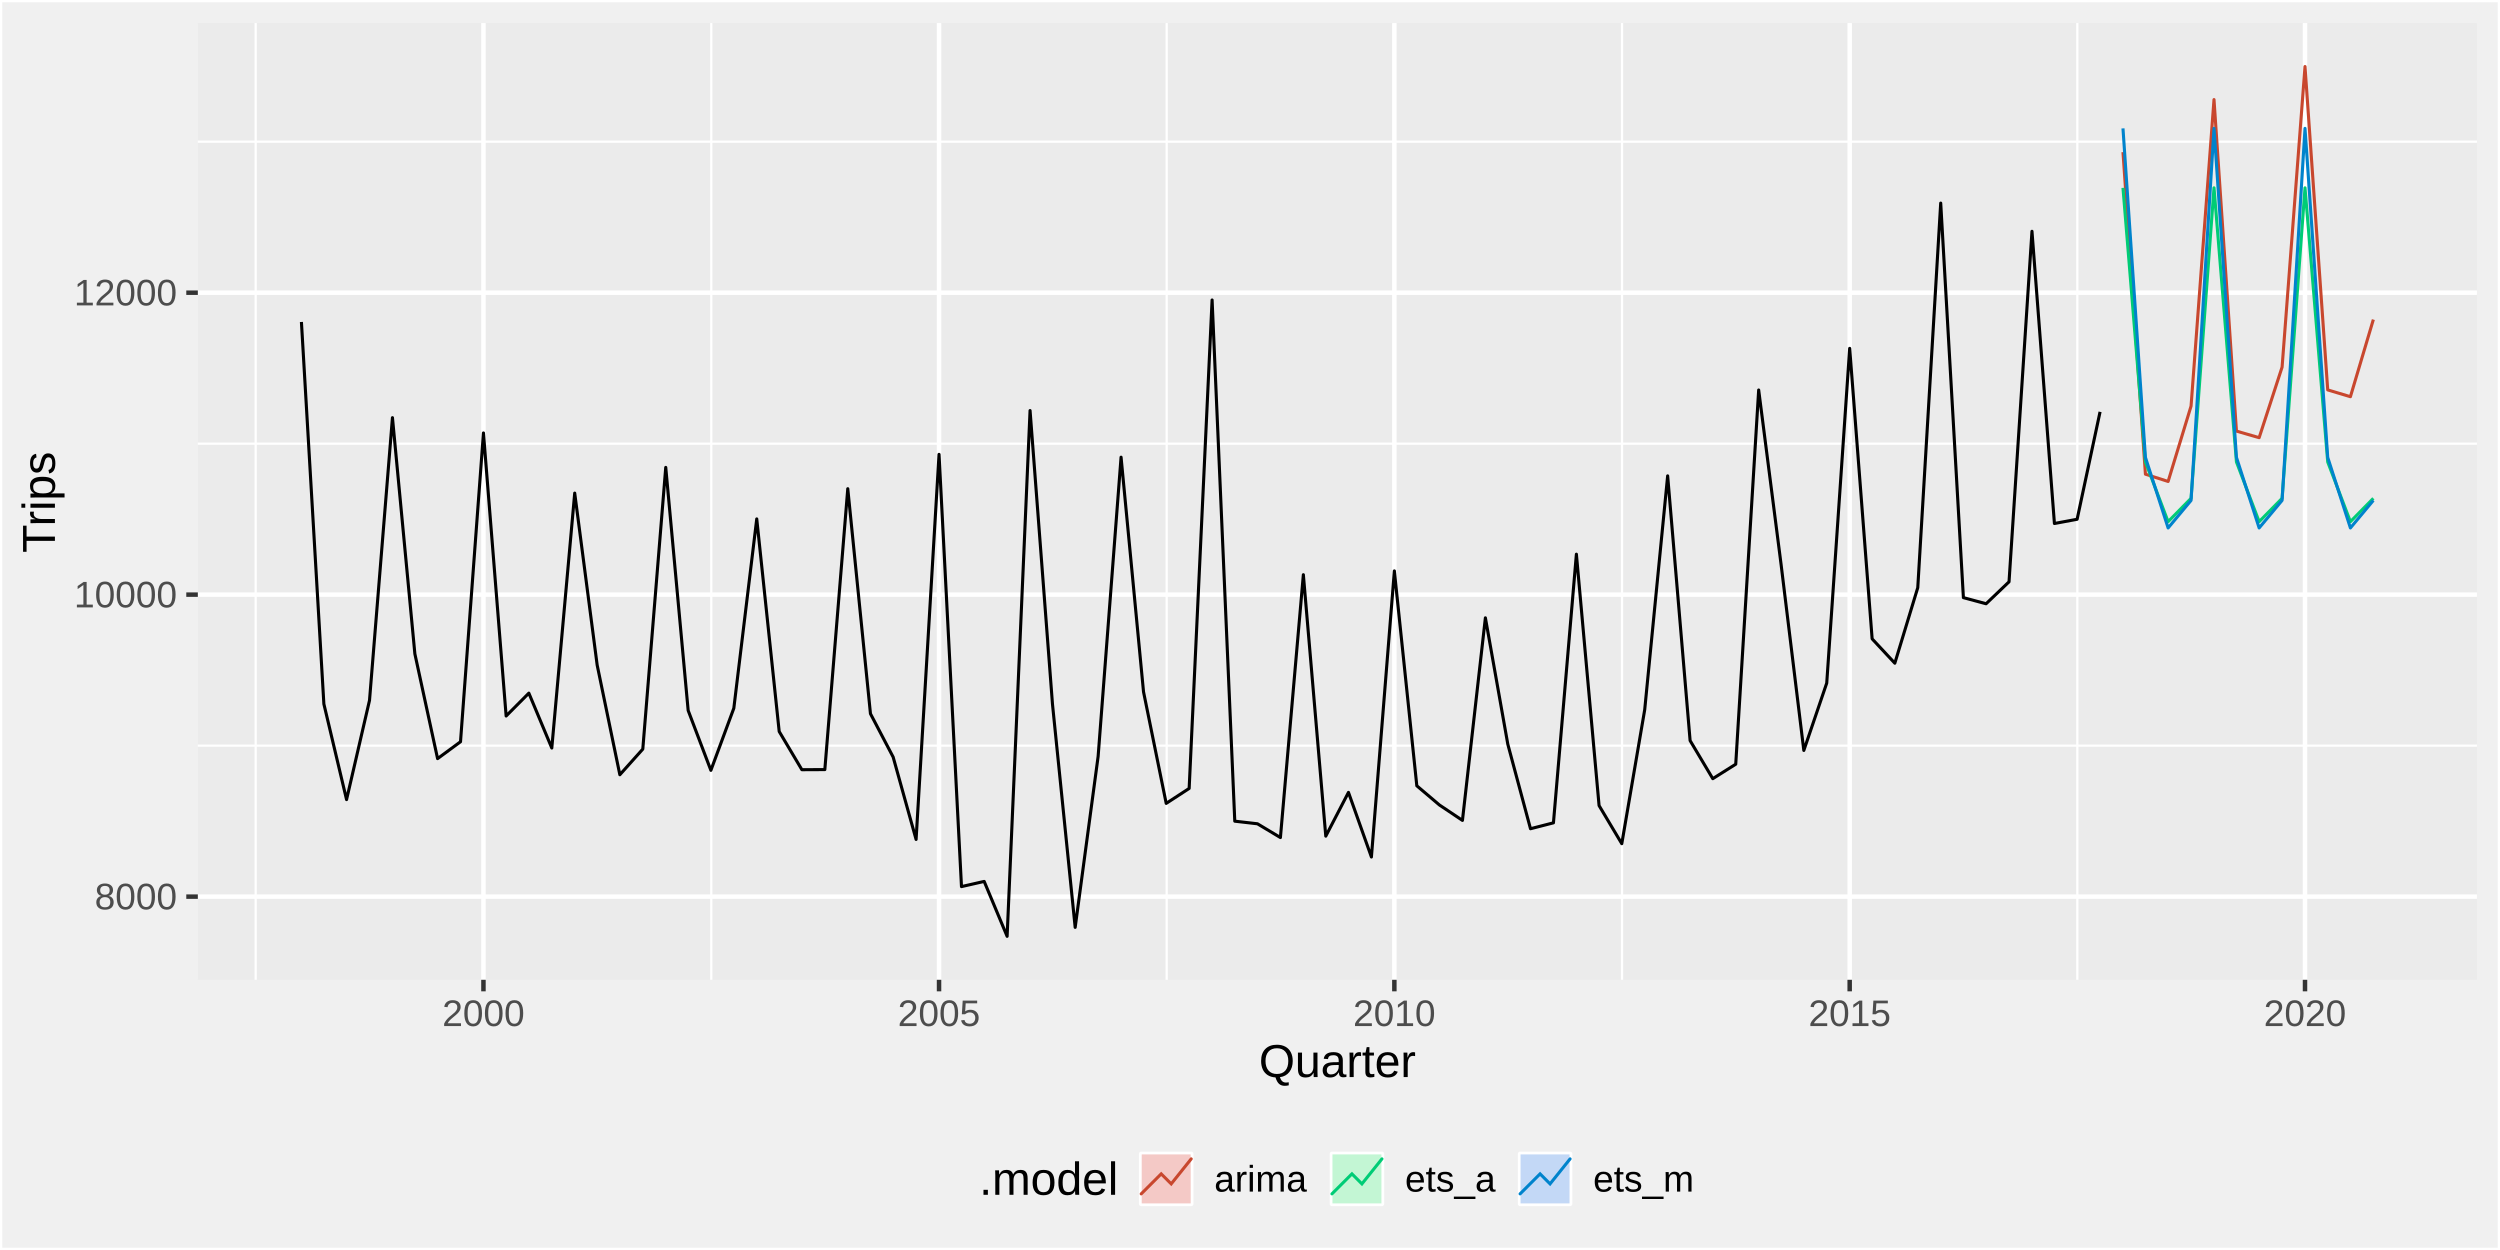
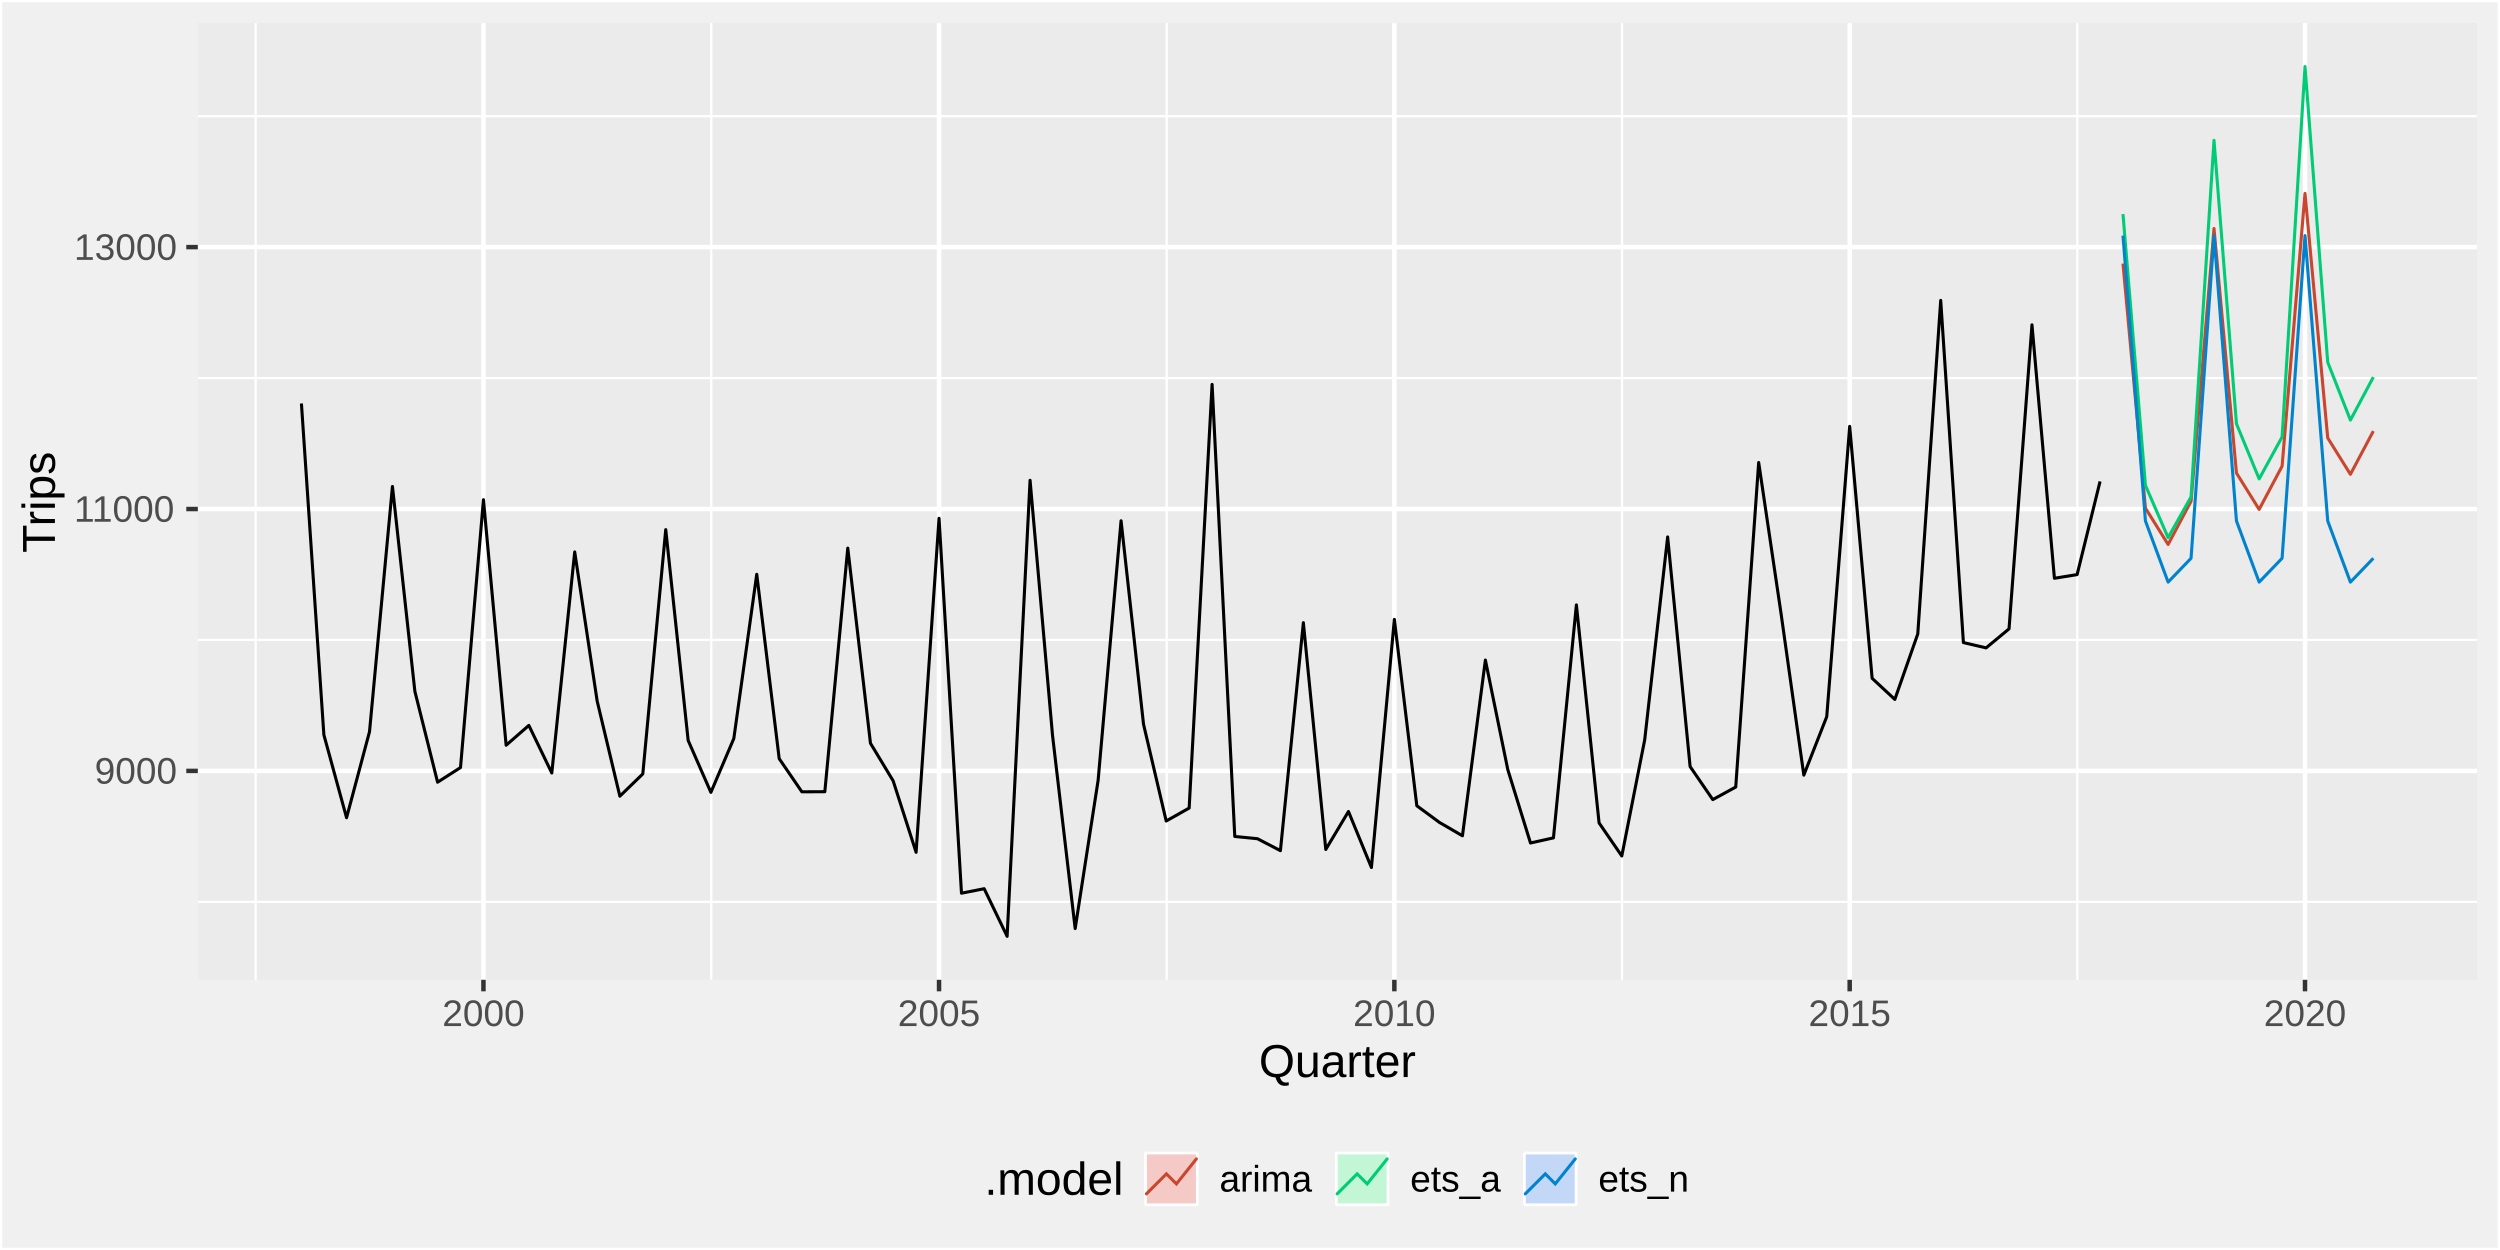
<svg xmlns="http://www.w3.org/2000/svg" viewBox="0 0 864.00 432.00">
  <defs>
    <style type="text/css">
    line, polyline, path, rect, circle {
      fill: none;
      stroke: #000000;
      stroke-linecap: round;
      stroke-linejoin: round;
      stroke-miterlimit: 10.00;
    }
  </style>
  </defs>
  <rect width="100%" height="100%" style="stroke: none; fill: none;" />
  <rect x="0.00" y="0.00" width="864.00" height="432.00" style="stroke-width: 1.55; stroke: #FFFFFF;" />
  <defs>
    <clipPath id="cpNjguMzY5OHw4NTYuMDN8MzM4LjYxN3w3Ljk3MDEx">
      <rect x="68.37" y="7.97" width="787.66" height="330.65" />
    </clipPath>
  </defs>
  <rect x="68.37" y="7.97" width="787.66" height="330.65" style="stroke-width: 1.55; stroke: none; fill: #EBEBEB;" clip-path="url(#cpNjguMzY5OHw4NTYuMDN8MzM4LjYxN3w3Ljk3MDEx)" />
-   <polyline points="68.37,257.69 856.03,257.69 " style="stroke-width: 0.78; stroke: #FFFFFF; stroke-linecap: butt;" clip-path="url(#cpNjguMzY5OHw4NTYuMDN8MzM4LjYxN3w3Ljk3MDEx)" />
-   <polyline points="68.37,153.33 856.03,153.33 " style="stroke-width: 0.78; stroke: #FFFFFF; stroke-linecap: butt;" clip-path="url(#cpNjguMzY5OHw4NTYuMDN8MzM4LjYxN3w3Ljk3MDEx)" />
-   <polyline points="68.37,48.97 856.03,48.97 " style="stroke-width: 0.78; stroke: #FFFFFF; stroke-linecap: butt;" clip-path="url(#cpNjguMzY5OHw4NTYuMDN8MzM4LjYxN3w3Ljk3MDEx)" />
+   <polyline points="68.37,311.69 856.03,311.69 " style="stroke-width: 0.78; stroke: #FFFFFF; stroke-linecap: butt;" clip-path="url(#cpNjguMzY5OHw4NTYuMDN8MzM4LjYxN3w3Ljk3MDEx)" />
+   <polyline points="68.37,221.17 856.03,221.17 " style="stroke-width: 0.78; stroke: #FFFFFF; stroke-linecap: butt;" clip-path="url(#cpNjguMzY5OHw4NTYuMDN8MzM4LjYxN3w3Ljk3MDEx)" />
+   <polyline points="68.37,130.66 856.03,130.66 " style="stroke-width: 0.78; stroke: #FFFFFF; stroke-linecap: butt;" clip-path="url(#cpNjguMzY5OHw4NTYuMDN8MzM4LjYxN3w3Ljk3MDEx)" />
+   <polyline points="68.37,40.15 856.03,40.15 " style="stroke-width: 0.78; stroke: #FFFFFF; stroke-linecap: butt;" clip-path="url(#cpNjguMzY5OHw4NTYuMDN8MzM4LjYxN3w3Ljk3MDEx)" />
  <polyline points="88.36,338.62 88.36,7.97 " style="stroke-width: 0.78; stroke: #FFFFFF; stroke-linecap: butt;" clip-path="url(#cpNjguMzY5OHw4NTYuMDN8MzM4LjYxN3w3Ljk3MDEx)" />
  <polyline points="245.81,338.62 245.81,7.97 " style="stroke-width: 0.78; stroke: #FFFFFF; stroke-linecap: butt;" clip-path="url(#cpNjguMzY5OHw4NTYuMDN8MzM4LjYxN3w3Ljk3MDEx)" />
  <polyline points="403.21,338.62 403.21,7.97 " style="stroke-width: 0.78; stroke: #FFFFFF; stroke-linecap: butt;" clip-path="url(#cpNjguMzY5OHw4NTYuMDN8MzM4LjYxN3w3Ljk3MDEx)" />
  <polyline points="560.57,338.62 560.57,7.97 " style="stroke-width: 0.78; stroke: #FFFFFF; stroke-linecap: butt;" clip-path="url(#cpNjguMzY5OHw4NTYuMDN8MzM4LjYxN3w3Ljk3MDEx)" />
  <polyline points="717.93,338.62 717.93,7.97 " style="stroke-width: 0.78; stroke: #FFFFFF; stroke-linecap: butt;" clip-path="url(#cpNjguMzY5OHw4NTYuMDN8MzM4LjYxN3w3Ljk3MDEx)" />
-   <polyline points="68.37,309.87 856.03,309.87 " style="stroke-width: 1.55; stroke: #FFFFFF; stroke-linecap: butt;" clip-path="url(#cpNjguMzY5OHw4NTYuMDN8MzM4LjYxN3w3Ljk3MDEx)" />
-   <polyline points="68.37,205.51 856.03,205.51 " style="stroke-width: 1.55; stroke: #FFFFFF; stroke-linecap: butt;" clip-path="url(#cpNjguMzY5OHw4NTYuMDN8MzM4LjYxN3w3Ljk3MDEx)" />
-   <polyline points="68.37,101.15 856.03,101.15 " style="stroke-width: 1.55; stroke: #FFFFFF; stroke-linecap: butt;" clip-path="url(#cpNjguMzY5OHw4NTYuMDN8MzM4LjYxN3w3Ljk3MDEx)" />
+   <polyline points="68.37,266.43 856.03,266.43 " style="stroke-width: 1.55; stroke: #FFFFFF; stroke-linecap: butt;" clip-path="url(#cpNjguMzY5OHw4NTYuMDN8MzM4LjYxN3w3Ljk3MDEx)" />
+   <polyline points="68.37,175.92 856.03,175.92 " style="stroke-width: 1.55; stroke: #FFFFFF; stroke-linecap: butt;" clip-path="url(#cpNjguMzY5OHw4NTYuMDN8MzM4LjYxN3w3Ljk3MDEx)" />
+   <polyline points="68.37,85.40 856.03,85.40 " style="stroke-width: 1.55; stroke: #FFFFFF; stroke-linecap: butt;" clip-path="url(#cpNjguMzY5OHw4NTYuMDN8MzM4LjYxN3w3Ljk3MDEx)" />
  <polyline points="167.08,338.62 167.08,7.97 " style="stroke-width: 1.55; stroke: #FFFFFF; stroke-linecap: butt;" clip-path="url(#cpNjguMzY5OHw4NTYuMDN8MzM4LjYxN3w3Ljk3MDEx)" />
  <polyline points="324.53,338.62 324.53,7.97 " style="stroke-width: 1.55; stroke: #FFFFFF; stroke-linecap: butt;" clip-path="url(#cpNjguMzY5OHw4NTYuMDN8MzM4LjYxN3w3Ljk3MDEx)" />
  <polyline points="481.89,338.62 481.89,7.97 " style="stroke-width: 1.55; stroke: #FFFFFF; stroke-linecap: butt;" clip-path="url(#cpNjguMzY5OHw4NTYuMDN8MzM4LjYxN3w3Ljk3MDEx)" />
  <polyline points="639.25,338.62 639.25,7.97 " style="stroke-width: 1.55; stroke: #FFFFFF; stroke-linecap: butt;" clip-path="url(#cpNjguMzY5OHw4NTYuMDN8MzM4LjYxN3w3Ljk3MDEx)" />
  <polyline points="796.61,338.62 796.61,7.97 " style="stroke-width: 1.55; stroke: #FFFFFF; stroke-linecap: butt;" clip-path="url(#cpNjguMzY5OHw4NTYuMDN8MzM4LjYxN3w3Ljk3MDEx)" />
-   <polyline points="733.70,52.58 741.46,163.88 749.30,166.39 757.23,140.34 765.16,34.42 772.92,148.99 780.76,151.26 788.69,126.88 796.61,23.00 804.46,134.75 812.30,137.10 820.23,110.44 " style="stroke-width: 1.07; stroke: #C8472E; stroke-linecap: butt;" clip-path="url(#cpNjguMzY5OHw4NTYuMDN8MzM4LjYxN3w3Ljk3MDEx)" />
-   <polyline points="733.70,64.92 741.46,159.66 749.30,180.29 757.23,172.22 765.16,64.92 772.92,159.66 780.76,180.29 788.69,172.22 796.61,64.92 804.46,159.66 812.30,180.29 820.23,172.22 " style="stroke-width: 1.07; stroke: #00CC76; stroke-linecap: butt;" clip-path="url(#cpNjguMzY5OHw4NTYuMDN8MzM4LjYxN3w3Ljk3MDEx)" />
-   <polyline points="733.70,44.37 741.46,158.07 749.30,182.46 757.23,172.95 765.16,44.37 772.92,158.07 780.76,182.46 788.69,172.94 796.61,44.37 804.46,158.07 812.30,182.46 820.23,172.94 " style="stroke-width: 1.07; stroke: #0083CC; stroke-linecap: butt;" clip-path="url(#cpNjguMzY5OHw4NTYuMDN8MzM4LjYxN3w3Ljk3MDEx)" />
-   <polyline points="104.17,111.27 111.93,243.30 119.77,276.34 127.70,242.06 135.63,144.35 143.38,225.98 151.23,262.18 159.15,256.35 167.08,149.63 174.92,247.45 182.77,239.55 190.70,258.52 198.62,170.42 206.38,229.85 214.22,267.75 222.15,258.89 230.08,161.54 237.83,245.54 245.68,266.23 253.61,244.77 261.53,179.34 269.29,252.81 277.13,266.01 285.06,265.97 292.99,168.90 300.83,246.66 308.67,261.63 316.60,290.11 324.53,157.03 332.29,306.41 340.13,304.62 348.06,323.59 355.99,141.89 363.74,243.39 371.58,320.50 379.51,261.42 387.44,158.01 395.20,239.09 403.04,277.65 410.97,272.49 418.90,103.68 426.74,283.80 434.58,284.70 442.51,289.46 450.44,198.62 458.19,288.97 466.03,273.85 473.96,296.18 481.89,197.31 489.65,271.57 497.49,278.22 505.42,283.53 513.35,213.52 521.10,257.21 528.94,286.41 536.87,284.37 544.80,191.53 552.64,278.41 560.49,291.58 568.41,245.29 576.34,164.46 584.10,255.95 591.94,269.11 599.87,264.11 607.80,134.79 615.55,195.13 623.40,259.35 631.32,236.07 639.25,120.40 647.01,220.79 654.85,229.20 662.78,203.10 670.71,70.19 678.55,206.54 686.39,208.66 694.32,201.07 702.25,79.94 710.01,180.92 717.85,179.46 725.78,142.33 " style="stroke-width: 1.07; stroke-linecap: butt;" clip-path="url(#cpNjguMzY5OHw4NTYuMDN8MzM4LjYxN3w3Ljk3MDEx)" />
+   <polyline points="733.70,91.10 741.46,175.60 749.30,188.17 757.23,173.23 765.16,78.97 772.92,163.48 780.76,176.05 788.69,161.11 796.61,66.84 804.46,151.35 812.30,163.92 820.23,148.98 " style="stroke-width: 1.07; stroke: #C8472E; stroke-linecap: butt;" clip-path="url(#cpNjguMzY5OHw4NTYuMDN8MzM4LjYxN3w3Ljk3MDEx)" />
+   <polyline points="733.70,73.99 741.46,167.74 749.30,185.81 757.23,171.69 765.16,48.49 772.92,146.46 780.76,165.50 788.69,151.01 796.61,23.00 804.46,125.17 812.30,145.19 820.23,130.33 " style="stroke-width: 1.07; stroke: #00CC76; stroke-linecap: butt;" clip-path="url(#cpNjguMzY5OHw4NTYuMDN8MzM4LjYxN3w3Ljk3MDEx)" />
+   <polyline points="733.70,81.42 741.46,180.03 749.30,201.18 757.23,192.93 765.16,81.42 772.92,180.03 780.76,201.18 788.69,192.93 796.61,81.42 804.46,180.03 812.30,201.18 820.23,192.93 " style="stroke-width: 1.07; stroke: #0083CC; stroke-linecap: butt;" clip-path="url(#cpNjguMzY5OHw4NTYuMDN8MzM4LjYxN3w3Ljk3MDEx)" />
+   <polyline points="104.17,139.44 111.93,253.96 119.77,282.61 127.70,252.88 135.63,168.13 143.38,238.93 151.23,270.33 159.15,265.27 167.08,172.71 174.92,257.55 182.77,250.70 190.70,267.15 198.62,190.75 206.38,242.29 214.22,275.16 222.15,267.47 230.08,183.04 237.83,255.90 245.68,273.84 253.61,255.23 261.53,198.48 269.29,262.20 277.13,273.65 285.06,273.61 292.99,189.43 300.83,256.87 308.67,269.85 316.60,294.55 324.53,179.13 332.29,308.69 340.13,307.14 348.06,323.59 355.99,166.00 363.74,254.03 371.58,320.91 379.51,269.67 387.44,179.98 395.20,250.30 403.04,283.74 410.97,279.27 418.90,132.86 426.74,289.08 434.58,289.86 442.51,293.99 450.44,215.20 458.19,293.57 466.03,280.45 473.96,299.81 481.89,214.07 489.65,278.47 497.49,284.24 505.42,288.85 513.35,228.12 521.10,266.01 528.94,291.34 536.87,289.57 544.80,209.05 552.64,284.40 560.49,295.83 568.41,255.68 576.34,185.57 584.10,264.92 591.94,276.34 599.87,272.00 607.80,159.84 615.55,212.17 623.40,267.88 631.32,247.68 639.25,147.36 647.01,234.43 654.85,241.72 662.78,219.09 670.71,103.82 678.55,222.07 686.39,223.91 694.32,217.33 702.25,112.27 710.01,199.85 717.85,198.58 725.78,166.38 " style="stroke-width: 1.07; stroke-linecap: butt;" clip-path="url(#cpNjguMzY5OHw4NTYuMDN8MzM4LjYxN3w3Ljk3MDEx)" />
  <defs>
    <clipPath id="cpMHw4NjR8NDMyfDA=">
      <rect x="0.00" y="0.00" width="864.00" height="432.00" />
    </clipPath>
  </defs>
  <g clip-path="url(#cpMHw4NjR8NDMyfDA=)">
-     <text x="32.72" y="314.27" style="font-size: 12.80px; fill: #4D4D4D; font-family: Arimo;" textLength="28.48px" lengthAdjust="spacingAndGlyphs">8000</text>
+     <text x="32.72" y="270.83" style="font-size: 12.80px; fill: #4D4D4D; font-family: Arimo;" textLength="28.48px" lengthAdjust="spacingAndGlyphs">9000</text>
  </g>
  <g clip-path="url(#cpMHw4NjR8NDMyfDA=)">
-     <text x="25.60" y="209.91" style="font-size: 12.80px; fill: #4D4D4D; font-family: Arimo;" textLength="35.59px" lengthAdjust="spacingAndGlyphs">10000</text>
+     <text x="25.60" y="180.32" style="font-size: 12.80px; fill: #4D4D4D; font-family: Arimo;" textLength="35.59px" lengthAdjust="spacingAndGlyphs">11000</text>
  </g>
  <g clip-path="url(#cpMHw4NjR8NDMyfDA=)">
-     <text x="25.60" y="105.55" style="font-size: 12.80px; fill: #4D4D4D; font-family: Arimo;" textLength="35.59px" lengthAdjust="spacingAndGlyphs">12000</text>
+     <text x="25.60" y="89.81" style="font-size: 12.80px; fill: #4D4D4D; font-family: Arimo;" textLength="35.59px" lengthAdjust="spacingAndGlyphs">13000</text>
  </g>
-   <polyline points="64.38,309.87 68.37,309.87 " style="stroke-width: 1.55; stroke: #333333; stroke-linecap: butt;" clip-path="url(#cpMHw4NjR8NDMyfDA=)" />
-   <polyline points="64.38,205.51 68.37,205.51 " style="stroke-width: 1.55; stroke: #333333; stroke-linecap: butt;" clip-path="url(#cpMHw4NjR8NDMyfDA=)" />
-   <polyline points="64.38,101.15 68.37,101.15 " style="stroke-width: 1.55; stroke: #333333; stroke-linecap: butt;" clip-path="url(#cpMHw4NjR8NDMyfDA=)" />
+   <polyline points="64.38,266.43 68.37,266.43 " style="stroke-width: 1.55; stroke: #333333; stroke-linecap: butt;" clip-path="url(#cpMHw4NjR8NDMyfDA=)" />
+   <polyline points="64.38,175.92 68.37,175.92 " style="stroke-width: 1.55; stroke: #333333; stroke-linecap: butt;" clip-path="url(#cpMHw4NjR8NDMyfDA=)" />
+   <polyline points="64.38,85.40 68.37,85.40 " style="stroke-width: 1.55; stroke: #333333; stroke-linecap: butt;" clip-path="url(#cpMHw4NjR8NDMyfDA=)" />
  <polyline points="167.08,342.60 167.08,338.62 " style="stroke-width: 1.55; stroke: #333333; stroke-linecap: butt;" clip-path="url(#cpMHw4NjR8NDMyfDA=)" />
  <polyline points="324.53,342.60 324.53,338.62 " style="stroke-width: 1.55; stroke: #333333; stroke-linecap: butt;" clip-path="url(#cpMHw4NjR8NDMyfDA=)" />
  <polyline points="481.89,342.60 481.89,338.62 " style="stroke-width: 1.55; stroke: #333333; stroke-linecap: butt;" clip-path="url(#cpMHw4NjR8NDMyfDA=)" />
  <polyline points="639.25,342.60 639.25,338.62 " style="stroke-width: 1.55; stroke: #333333; stroke-linecap: butt;" clip-path="url(#cpMHw4NjR8NDMyfDA=)" />
  <polyline points="796.61,342.60 796.61,338.62 " style="stroke-width: 1.55; stroke: #333333; stroke-linecap: butt;" clip-path="url(#cpMHw4NjR8NDMyfDA=)" />
  <g clip-path="url(#cpMHw4NjR8NDMyfDA=)">
    <text x="152.85" y="354.60" style="font-size: 12.80px; fill: #4D4D4D; font-family: Arimo;" textLength="28.48px" lengthAdjust="spacingAndGlyphs">2000</text>
  </g>
  <g clip-path="url(#cpMHw4NjR8NDMyfDA=)">
    <text x="310.29" y="354.60" style="font-size: 12.80px; fill: #4D4D4D; font-family: Arimo;" textLength="28.48px" lengthAdjust="spacingAndGlyphs">2005</text>
  </g>
  <g clip-path="url(#cpMHw4NjR8NDMyfDA=)">
    <text x="467.65" y="354.60" style="font-size: 12.80px; fill: #4D4D4D; font-family: Arimo;" textLength="28.48px" lengthAdjust="spacingAndGlyphs">2010</text>
  </g>
  <g clip-path="url(#cpMHw4NjR8NDMyfDA=)">
    <text x="625.02" y="354.60" style="font-size: 12.80px; fill: #4D4D4D; font-family: Arimo;" textLength="28.48px" lengthAdjust="spacingAndGlyphs">2015</text>
  </g>
  <g clip-path="url(#cpMHw4NjR8NDMyfDA=)">
    <text x="782.38" y="354.60" style="font-size: 12.80px; fill: #4D4D4D; font-family: Arimo;" textLength="28.48px" lengthAdjust="spacingAndGlyphs">2020</text>
  </g>
  <g clip-path="url(#cpMHw4NjR8NDMyfDA=)">
    <text x="435.08" y="372.23" style="font-size: 16.00px; font-family: Arimo;" textLength="54.24px" lengthAdjust="spacingAndGlyphs">Quarter</text>
  </g>
  <g clip-path="url(#cpMHw4NjR8NDMyfDA=)">
    <text transform="translate(18.98,191.07) rotate(-90)" style="font-size: 16.00px; font-family: Arimo;" textLength="35.55px" lengthAdjust="spacingAndGlyphs">Trips</text>
  </g>
-   <rect x="330.45" y="390.81" width="263.51" height="33.22" style="stroke-width: 1.55; stroke: none;" clip-path="url(#cpMHw4NjR8NDMyfDA=)" />
+   <rect x="332.25" y="390.81" width="259.91" height="33.22" style="stroke-width: 1.55; stroke: none;" clip-path="url(#cpMHw4NjR8NDMyfDA=)" />
  <g clip-path="url(#cpMHw4NjR8NDMyfDA=)">
-     <text x="338.42" y="412.92" style="font-size: 16.00px; font-family: Arimo;" textLength="48.02px" lengthAdjust="spacingAndGlyphs">.model</text>
+     <text x="340.22" y="412.92" style="font-size: 16.00px; font-family: Arimo;" textLength="48.02px" lengthAdjust="spacingAndGlyphs">.model</text>
  </g>
-   <rect x="394.40" y="398.78" width="17.28" height="17.28" style="stroke-width: 1.55; stroke: #FFFFFF; fill: #F2F2F2;" clip-path="url(#cpMHw4NjR8NDMyfDA=)" />
-   <rect x="395.11" y="399.49" width="15.86" height="15.86" style="stroke-width: 1.07; stroke: #F4C9C6; stroke-linejoin: miter; fill: #F4C9C6;" clip-path="url(#cpMHw4NjR8NDMyfDA=)" />
-   <polyline points="394.40,412.60 401.31,405.69 404.77,409.15 411.68,400.51 " style="stroke-width: 1.07; stroke: #C8472E; stroke-linejoin: miter;" clip-path="url(#cpMHw4NjR8NDMyfDA=)" />
-   <rect x="460.32" y="398.78" width="17.28" height="17.28" style="stroke-width: 1.55; stroke: #FFFFFF; fill: #F2F2F2;" clip-path="url(#cpMHw4NjR8NDMyfDA=)" />
-   <rect x="461.03" y="399.49" width="15.86" height="15.86" style="stroke-width: 1.07; stroke: #C3F6D4; stroke-linejoin: miter; fill: #C3F6D4;" clip-path="url(#cpMHw4NjR8NDMyfDA=)" />
-   <polyline points="460.32,412.60 467.23,405.69 470.68,409.15 477.60,400.51 " style="stroke-width: 1.07; stroke: #00CC76; stroke-linejoin: miter;" clip-path="url(#cpMHw4NjR8NDMyfDA=)" />
-   <rect x="525.34" y="398.78" width="17.28" height="17.28" style="stroke-width: 1.55; stroke: #FFFFFF; fill: #F2F2F2;" clip-path="url(#cpMHw4NjR8NDMyfDA=)" />
-   <rect x="526.04" y="399.49" width="15.86" height="15.86" style="stroke-width: 1.07; stroke: #C3D8F6; stroke-linejoin: miter; fill: #C3D8F6;" clip-path="url(#cpMHw4NjR8NDMyfDA=)" />
-   <polyline points="525.34,412.60 532.25,405.69 535.70,409.15 542.62,400.51 " style="stroke-width: 1.07; stroke: #0083CC; stroke-linejoin: miter;" clip-path="url(#cpMHw4NjR8NDMyfDA=)" />
+   <rect x="396.20" y="398.78" width="17.28" height="17.28" style="stroke-width: 1.55; stroke: #FFFFFF; fill: #F2F2F2;" clip-path="url(#cpMHw4NjR8NDMyfDA=)" />
+   <rect x="396.91" y="399.49" width="15.86" height="15.86" style="stroke-width: 1.07; stroke: #F4C9C6; stroke-linejoin: miter; fill: #F4C9C6;" clip-path="url(#cpMHw4NjR8NDMyfDA=)" />
+   <polyline points="396.20,412.60 403.11,405.69 406.57,409.15 413.48,400.51 " style="stroke-width: 1.07; stroke: #C8472E; stroke-linejoin: miter;" clip-path="url(#cpMHw4NjR8NDMyfDA=)" />
+   <rect x="462.12" y="398.78" width="17.28" height="17.28" style="stroke-width: 1.55; stroke: #FFFFFF; fill: #F2F2F2;" clip-path="url(#cpMHw4NjR8NDMyfDA=)" />
+   <rect x="462.83" y="399.49" width="15.86" height="15.86" style="stroke-width: 1.07; stroke: #C3F6D4; stroke-linejoin: miter; fill: #C3F6D4;" clip-path="url(#cpMHw4NjR8NDMyfDA=)" />
+   <polyline points="462.12,412.60 469.03,405.69 472.49,409.15 479.40,400.51 " style="stroke-width: 1.07; stroke: #00CC76; stroke-linejoin: miter;" clip-path="url(#cpMHw4NjR8NDMyfDA=)" />
+   <rect x="527.14" y="398.78" width="17.28" height="17.28" style="stroke-width: 1.55; stroke: #FFFFFF; fill: #F2F2F2;" clip-path="url(#cpMHw4NjR8NDMyfDA=)" />
+   <rect x="527.84" y="399.49" width="15.86" height="15.86" style="stroke-width: 1.07; stroke: #C3D8F6; stroke-linejoin: miter; fill: #C3D8F6;" clip-path="url(#cpMHw4NjR8NDMyfDA=)" />
+   <polyline points="527.14,412.60 534.05,405.69 537.50,409.15 544.42,400.51 " style="stroke-width: 1.07; stroke: #0083CC; stroke-linejoin: miter;" clip-path="url(#cpMHw4NjR8NDMyfDA=)" />
  <g clip-path="url(#cpMHw4NjR8NDMyfDA=)">
-     <text x="419.65" y="411.82" style="font-size: 12.80px; font-family: Arimo;" textLength="32.01px" lengthAdjust="spacingAndGlyphs">arima</text>
+     <text x="421.45" y="411.82" style="font-size: 12.80px; font-family: Arimo;" textLength="32.01px" lengthAdjust="spacingAndGlyphs">arima</text>
  </g>
  <g clip-path="url(#cpMHw4NjR8NDMyfDA=)">
-     <text x="485.57" y="411.82" style="font-size: 12.80px; font-family: Arimo;" textLength="31.31px" lengthAdjust="spacingAndGlyphs">ets_a</text>
+     <text x="487.37" y="411.82" style="font-size: 12.80px; font-family: Arimo;" textLength="31.31px" lengthAdjust="spacingAndGlyphs">ets_a</text>
  </g>
  <g clip-path="url(#cpMHw4NjR8NDMyfDA=)">
-     <text x="550.59" y="411.82" style="font-size: 12.80px; font-family: Arimo;" textLength="34.86px" lengthAdjust="spacingAndGlyphs">ets_m</text>
+     <text x="552.39" y="411.82" style="font-size: 12.80px; font-family: Arimo;" textLength="31.31px" lengthAdjust="spacingAndGlyphs">ets_n</text>
  </g>
</svg>
